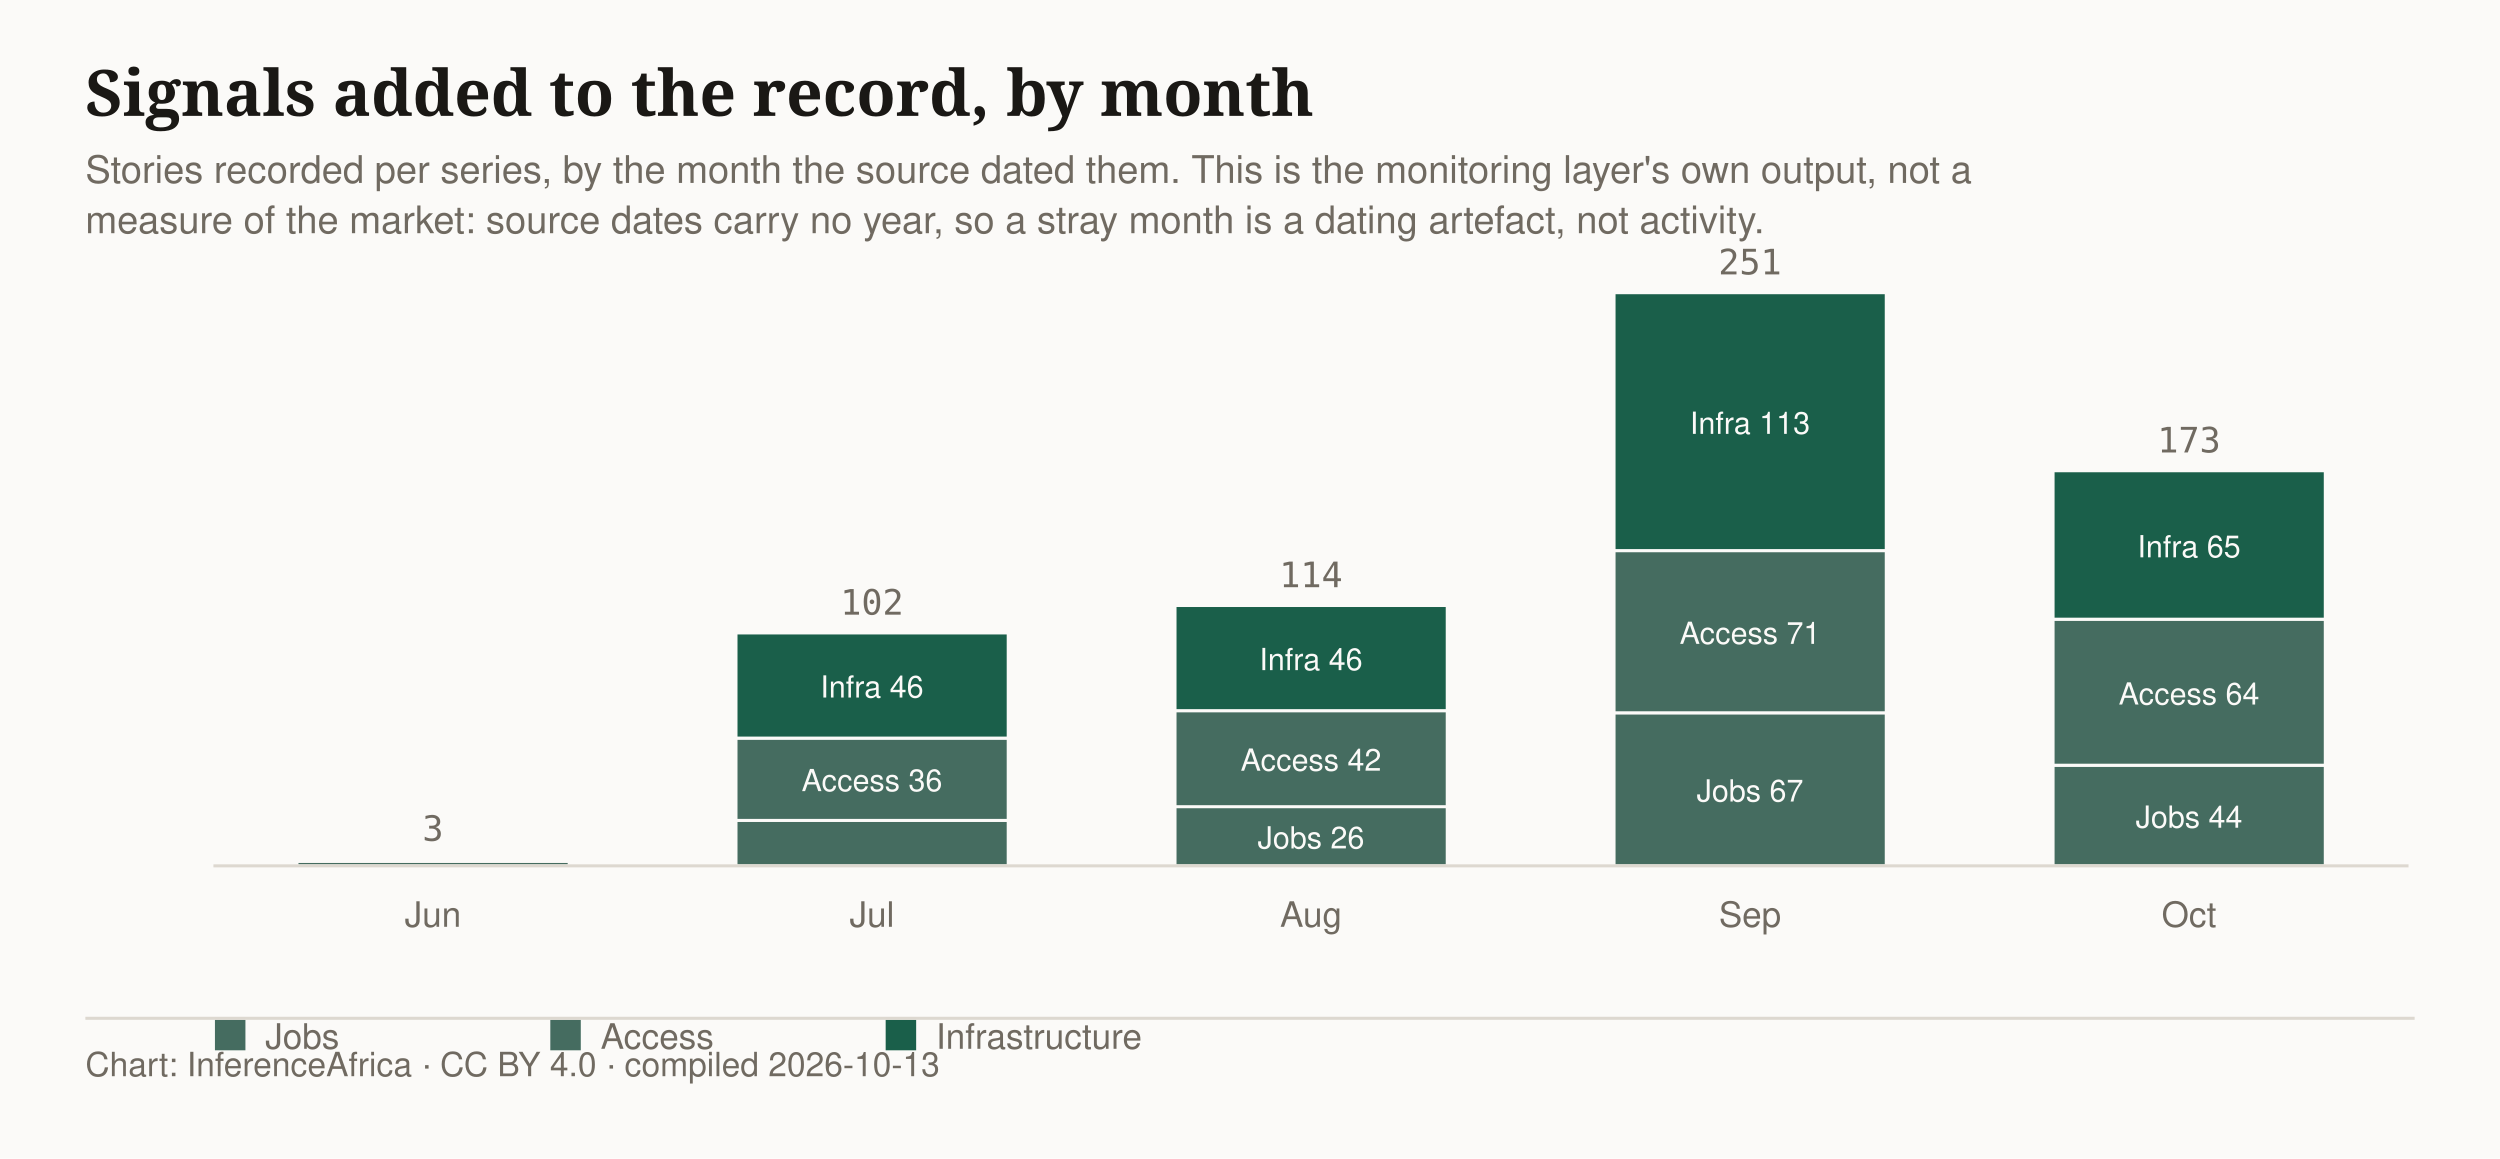
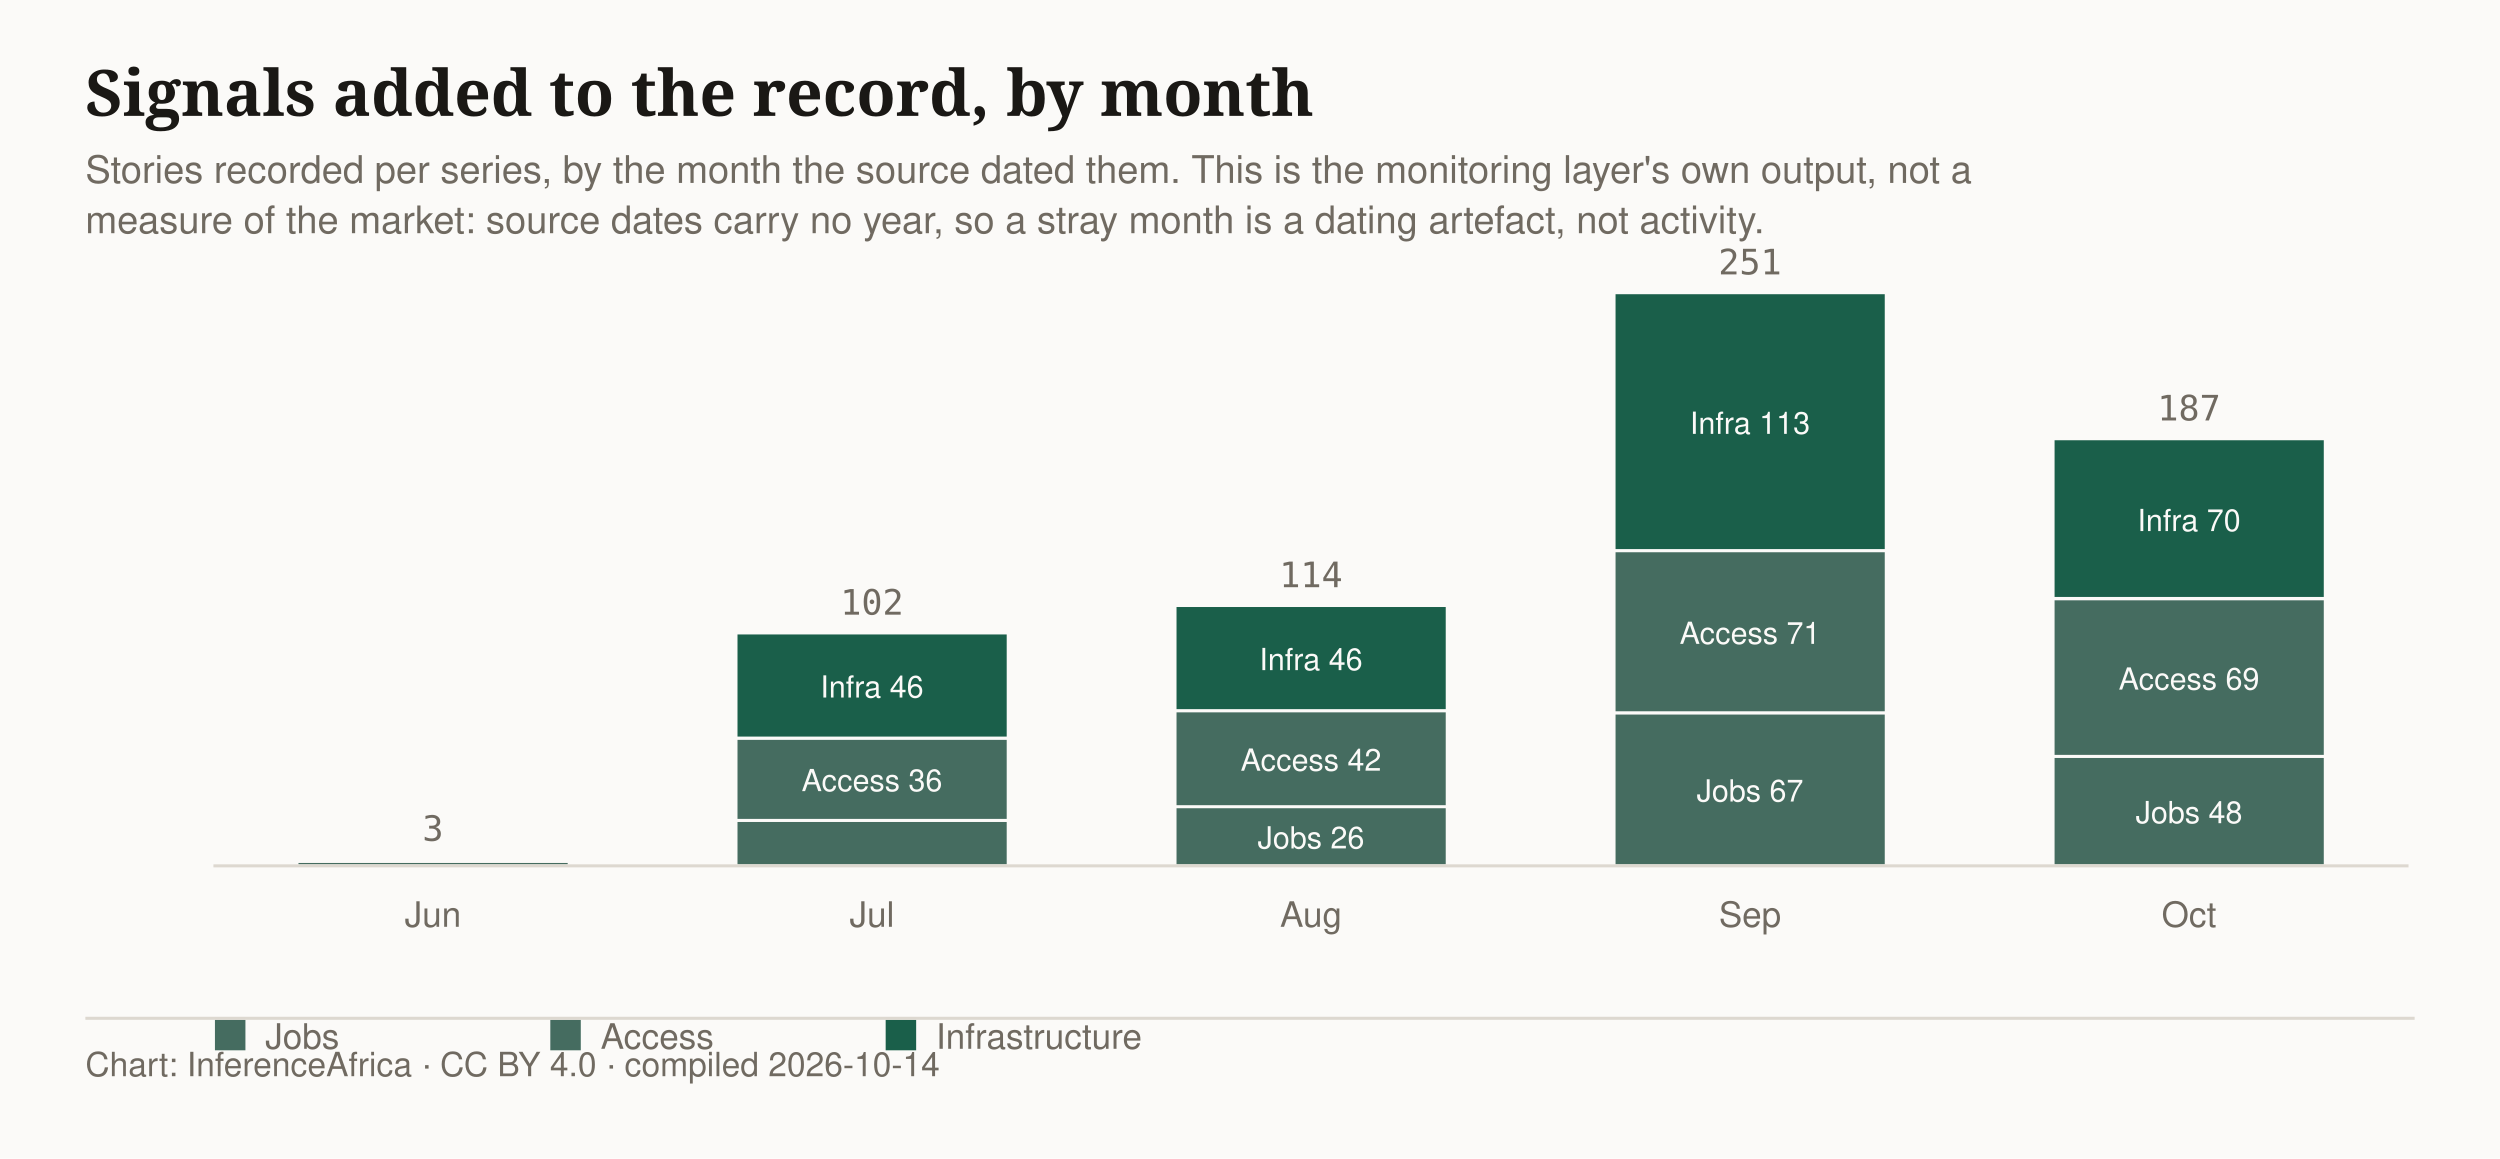
- <svg xmlns="http://www.w3.org/2000/svg" viewBox="0 0 820 380" width="820" height="380" role="img" aria-label="Signals added to the record by month and series: Jun 3, Jul 102, Aug 114, Sep 251, Oct 173. This measures the monitoring layer, not the market.">
+ <svg xmlns="http://www.w3.org/2000/svg" viewBox="0 0 820 380" width="820" height="380" role="img" aria-label="Signals added to the record by month and series: Jun 3, Jul 102, Aug 114, Sep 251, Oct 187. This measures the monitoring layer, not the market.">
  <defs>
    <pattern id="status-proposal" width="6" height="6" patternUnits="userSpaceOnUse">
      <path d="M0 6L6 0" stroke="#756342" stroke-width="1" />
    </pattern>
  </defs>
  <rect width="820" height="380" fill="#fbfaf8" />
  <text x="28" y="38" font-family="'Source Serif 4',Georgia,serif" font-size="21" font-weight="600" fill="#1a1815" style="font-variant-numeric:tabular-nums lining-nums">Signals added to the record, by month</text>
  <text x="28" y="60.0" font-family="IBM Plex Sans,-apple-system,'Segoe UI',Helvetica,Arial,sans-serif" font-size="12.5" fill="#706a61" style="font-variant-numeric:tabular-nums lining-nums">Stories recorded per series, by the month the source dated them. This is the monitoring layer's own output, not a</text>
  <text x="28" y="76.5" font-family="IBM Plex Sans,-apple-system,'Segoe UI',Helvetica,Arial,sans-serif" font-size="12.5" fill="#706a61" style="font-variant-numeric:tabular-nums lining-nums">measure of the market: source dates carry no year, so a stray month is a dating artefact, not activity.</text>
  <rect x="97.4" y="282.5" width="89.3" height="1.5" fill="#456c60" data-status="measured" stroke="#fbfaf8" stroke-width="1" />
  <rect x="97.4" y="281.8" width="89.3" height="0.7" fill="#1a5f4a" data-status="measured" stroke="#fbfaf8" stroke-width="1" />
  <text x="142.0" y="275.8" text-anchor="middle" font-family="'IBM Plex Mono',Consolas,monospace" font-size="11.5" fill="#706a61" style="font-variant-numeric:tabular-nums lining-nums">3</text>
  <text x="142.0" y="304" text-anchor="middle" font-family="IBM Plex Sans,-apple-system,'Segoe UI',Helvetica,Arial,sans-serif" font-size="11.5" fill="#706a61" style="font-variant-numeric:tabular-nums lining-nums">Jun</text>
  <rect x="241.4" y="269.0" width="89.3" height="15.0" fill="#456c60" data-status="measured" stroke="#fbfaf8" stroke-width="1" />
  <rect x="241.4" y="242.1" width="89.3" height="27.0" fill="#456c60" data-status="measured" stroke="#fbfaf8" stroke-width="1" />
  <text x="286.0" y="259.5" text-anchor="middle" font-family="IBM Plex Sans,-apple-system,'Segoe UI',Helvetica,Arial,sans-serif" font-size="10" fill="#fbfaf8" style="font-variant-numeric:tabular-nums lining-nums">Access 36</text>
  <rect x="241.4" y="207.6" width="89.3" height="34.5" fill="#1a5f4a" data-status="measured" stroke="#fbfaf8" stroke-width="1" />
  <text x="286.0" y="228.8" text-anchor="middle" font-family="IBM Plex Sans,-apple-system,'Segoe UI',Helvetica,Arial,sans-serif" font-size="10" fill="#fbfaf8" style="font-variant-numeric:tabular-nums lining-nums">Infra 46</text>
  <text x="286.0" y="201.6" text-anchor="middle" font-family="'IBM Plex Mono',Consolas,monospace" font-size="11.5" fill="#706a61" style="font-variant-numeric:tabular-nums lining-nums">102</text>
  <text x="286.0" y="304" text-anchor="middle" font-family="IBM Plex Sans,-apple-system,'Segoe UI',Helvetica,Arial,sans-serif" font-size="11.5" fill="#706a61" style="font-variant-numeric:tabular-nums lining-nums">Jul</text>
  <rect x="385.4" y="264.5" width="89.3" height="19.5" fill="#456c60" data-status="measured" stroke="#fbfaf8" stroke-width="1" />
  <text x="430.0" y="278.3" text-anchor="middle" font-family="IBM Plex Sans,-apple-system,'Segoe UI',Helvetica,Arial,sans-serif" font-size="10" fill="#fbfaf8" style="font-variant-numeric:tabular-nums lining-nums">Jobs 26</text>
  <rect x="385.4" y="233.1" width="89.3" height="31.5" fill="#456c60" data-status="measured" stroke="#fbfaf8" stroke-width="1" />
  <text x="430.0" y="252.8" text-anchor="middle" font-family="IBM Plex Sans,-apple-system,'Segoe UI',Helvetica,Arial,sans-serif" font-size="10" fill="#fbfaf8" style="font-variant-numeric:tabular-nums lining-nums">Access 42</text>
  <rect x="385.4" y="198.6" width="89.3" height="34.5" fill="#1a5f4a" data-status="measured" stroke="#fbfaf8" stroke-width="1" />
  <text x="430.0" y="219.8" text-anchor="middle" font-family="IBM Plex Sans,-apple-system,'Segoe UI',Helvetica,Arial,sans-serif" font-size="10" fill="#fbfaf8" style="font-variant-numeric:tabular-nums lining-nums">Infra 46</text>
  <text x="430.0" y="192.6" text-anchor="middle" font-family="'IBM Plex Mono',Consolas,monospace" font-size="11.5" fill="#706a61" style="font-variant-numeric:tabular-nums lining-nums">114</text>
  <text x="430.0" y="304" text-anchor="middle" font-family="IBM Plex Sans,-apple-system,'Segoe UI',Helvetica,Arial,sans-serif" font-size="11.5" fill="#706a61" style="font-variant-numeric:tabular-nums lining-nums">Aug</text>
  <rect x="529.4" y="233.8" width="89.3" height="50.2" fill="#456c60" data-status="measured" stroke="#fbfaf8" stroke-width="1" />
  <text x="574.0" y="262.9" text-anchor="middle" font-family="IBM Plex Sans,-apple-system,'Segoe UI',Helvetica,Arial,sans-serif" font-size="10" fill="#fbfaf8" style="font-variant-numeric:tabular-nums lining-nums">Jobs 67</text>
  <rect x="529.4" y="180.6" width="89.3" height="53.2" fill="#456c60" data-status="measured" stroke="#fbfaf8" stroke-width="1" />
  <text x="574.0" y="211.2" text-anchor="middle" font-family="IBM Plex Sans,-apple-system,'Segoe UI',Helvetica,Arial,sans-serif" font-size="10" fill="#fbfaf8" style="font-variant-numeric:tabular-nums lining-nums">Access 71</text>
  <rect x="529.4" y="96.0" width="89.3" height="84.6" fill="#1a5f4a" data-status="measured" stroke="#fbfaf8" stroke-width="1" />
  <text x="574.0" y="142.3" text-anchor="middle" font-family="IBM Plex Sans,-apple-system,'Segoe UI',Helvetica,Arial,sans-serif" font-size="10" fill="#fbfaf8" style="font-variant-numeric:tabular-nums lining-nums">Infra 113</text>
  <text x="574.0" y="90.0" text-anchor="middle" font-family="'IBM Plex Mono',Consolas,monospace" font-size="11.5" fill="#706a61" style="font-variant-numeric:tabular-nums lining-nums">251</text>
  <text x="574.0" y="304" text-anchor="middle" font-family="IBM Plex Sans,-apple-system,'Segoe UI',Helvetica,Arial,sans-serif" font-size="11.5" fill="#706a61" style="font-variant-numeric:tabular-nums lining-nums">Sep</text>
-   <rect x="673.4" y="251.0" width="89.3" height="33.0" fill="#456c60" data-status="measured" stroke="#fbfaf8" stroke-width="1" />
-   <text x="718.0" y="271.5" text-anchor="middle" font-family="IBM Plex Sans,-apple-system,'Segoe UI',Helvetica,Arial,sans-serif" font-size="10" fill="#fbfaf8" style="font-variant-numeric:tabular-nums lining-nums">Jobs 44</text>
-   <rect x="673.4" y="203.1" width="89.3" height="47.9" fill="#456c60" data-status="measured" stroke="#fbfaf8" stroke-width="1" />
-   <text x="718.0" y="231.1" text-anchor="middle" font-family="IBM Plex Sans,-apple-system,'Segoe UI',Helvetica,Arial,sans-serif" font-size="10" fill="#fbfaf8" style="font-variant-numeric:tabular-nums lining-nums">Access 64</text>
-   <rect x="673.4" y="154.4" width="89.3" height="48.7" fill="#1a5f4a" data-status="measured" stroke="#fbfaf8" stroke-width="1" />
-   <text x="718.0" y="182.8" text-anchor="middle" font-family="IBM Plex Sans,-apple-system,'Segoe UI',Helvetica,Arial,sans-serif" font-size="10" fill="#fbfaf8" style="font-variant-numeric:tabular-nums lining-nums">Infra 65</text>
-   <text x="718.0" y="148.4" text-anchor="middle" font-family="'IBM Plex Mono',Consolas,monospace" font-size="11.5" fill="#706a61" style="font-variant-numeric:tabular-nums lining-nums">173</text>
+   <rect x="673.4" y="248.0" width="89.3" height="36.0" fill="#456c60" data-status="measured" stroke="#fbfaf8" stroke-width="1" />
+   <text x="718.0" y="270.0" text-anchor="middle" font-family="IBM Plex Sans,-apple-system,'Segoe UI',Helvetica,Arial,sans-serif" font-size="10" fill="#fbfaf8" style="font-variant-numeric:tabular-nums lining-nums">Jobs 48</text>
+   <rect x="673.4" y="196.4" width="89.3" height="51.7" fill="#456c60" data-status="measured" stroke="#fbfaf8" stroke-width="1" />
+   <text x="718.0" y="226.2" text-anchor="middle" font-family="IBM Plex Sans,-apple-system,'Segoe UI',Helvetica,Arial,sans-serif" font-size="10" fill="#fbfaf8" style="font-variant-numeric:tabular-nums lining-nums">Access 69</text>
+   <rect x="673.4" y="143.9" width="89.3" height="52.4" fill="#1a5f4a" data-status="measured" stroke="#fbfaf8" stroke-width="1" />
+   <text x="718.0" y="174.2" text-anchor="middle" font-family="IBM Plex Sans,-apple-system,'Segoe UI',Helvetica,Arial,sans-serif" font-size="10" fill="#fbfaf8" style="font-variant-numeric:tabular-nums lining-nums">Infra 70</text>
+   <text x="718.0" y="137.9" text-anchor="middle" font-family="'IBM Plex Mono',Consolas,monospace" font-size="11.5" fill="#706a61" style="font-variant-numeric:tabular-nums lining-nums">187</text>
  <text x="718.0" y="304" text-anchor="middle" font-family="IBM Plex Sans,-apple-system,'Segoe UI',Helvetica,Arial,sans-serif" font-size="11.5" fill="#706a61" style="font-variant-numeric:tabular-nums lining-nums">Oct</text>
  <line x1="70" y1="284" x2="790" y2="284" stroke="#ddd8d0" />
  <rect x="70" y="334" width="11" height="11" fill="#456c60" data-status="measured" stroke="#fbfaf8" stroke-width="1" />
  <text x="87" y="344" font-family="IBM Plex Sans,-apple-system,'Segoe UI',Helvetica,Arial,sans-serif" font-size="11.5" fill="#706a61" style="font-variant-numeric:tabular-nums lining-nums">Jobs</text>
  <rect x="180" y="334" width="11" height="11" fill="#456c60" data-status="measured" stroke="#fbfaf8" stroke-width="1" />
  <text x="197" y="344" font-family="IBM Plex Sans,-apple-system,'Segoe UI',Helvetica,Arial,sans-serif" font-size="11.5" fill="#706a61" style="font-variant-numeric:tabular-nums lining-nums">Access</text>
  <rect x="290" y="334" width="11" height="11" fill="#1a5f4a" data-status="measured" stroke="#fbfaf8" stroke-width="1" />
  <text x="307" y="344" font-family="IBM Plex Sans,-apple-system,'Segoe UI',Helvetica,Arial,sans-serif" font-size="11.5" fill="#706a61" style="font-variant-numeric:tabular-nums lining-nums">Infrastructure</text>
  <line x1="28" y1="334" x2="792" y2="334" stroke="#ddd8d0" />
-   <text x="28" y="353" font-family="IBM Plex Sans,-apple-system,'Segoe UI',Helvetica,Arial,sans-serif" font-size="11" fill="#706a61" style="font-variant-numeric:tabular-nums lining-nums">Chart: InferenceAfrica · CC BY 4.0 · compiled 2026-10-13</text>
+   <text x="28" y="353" font-family="IBM Plex Sans,-apple-system,'Segoe UI',Helvetica,Arial,sans-serif" font-size="11" fill="#706a61" style="font-variant-numeric:tabular-nums lining-nums">Chart: InferenceAfrica · CC BY 4.0 · compiled 2026-10-14</text>
</svg>
